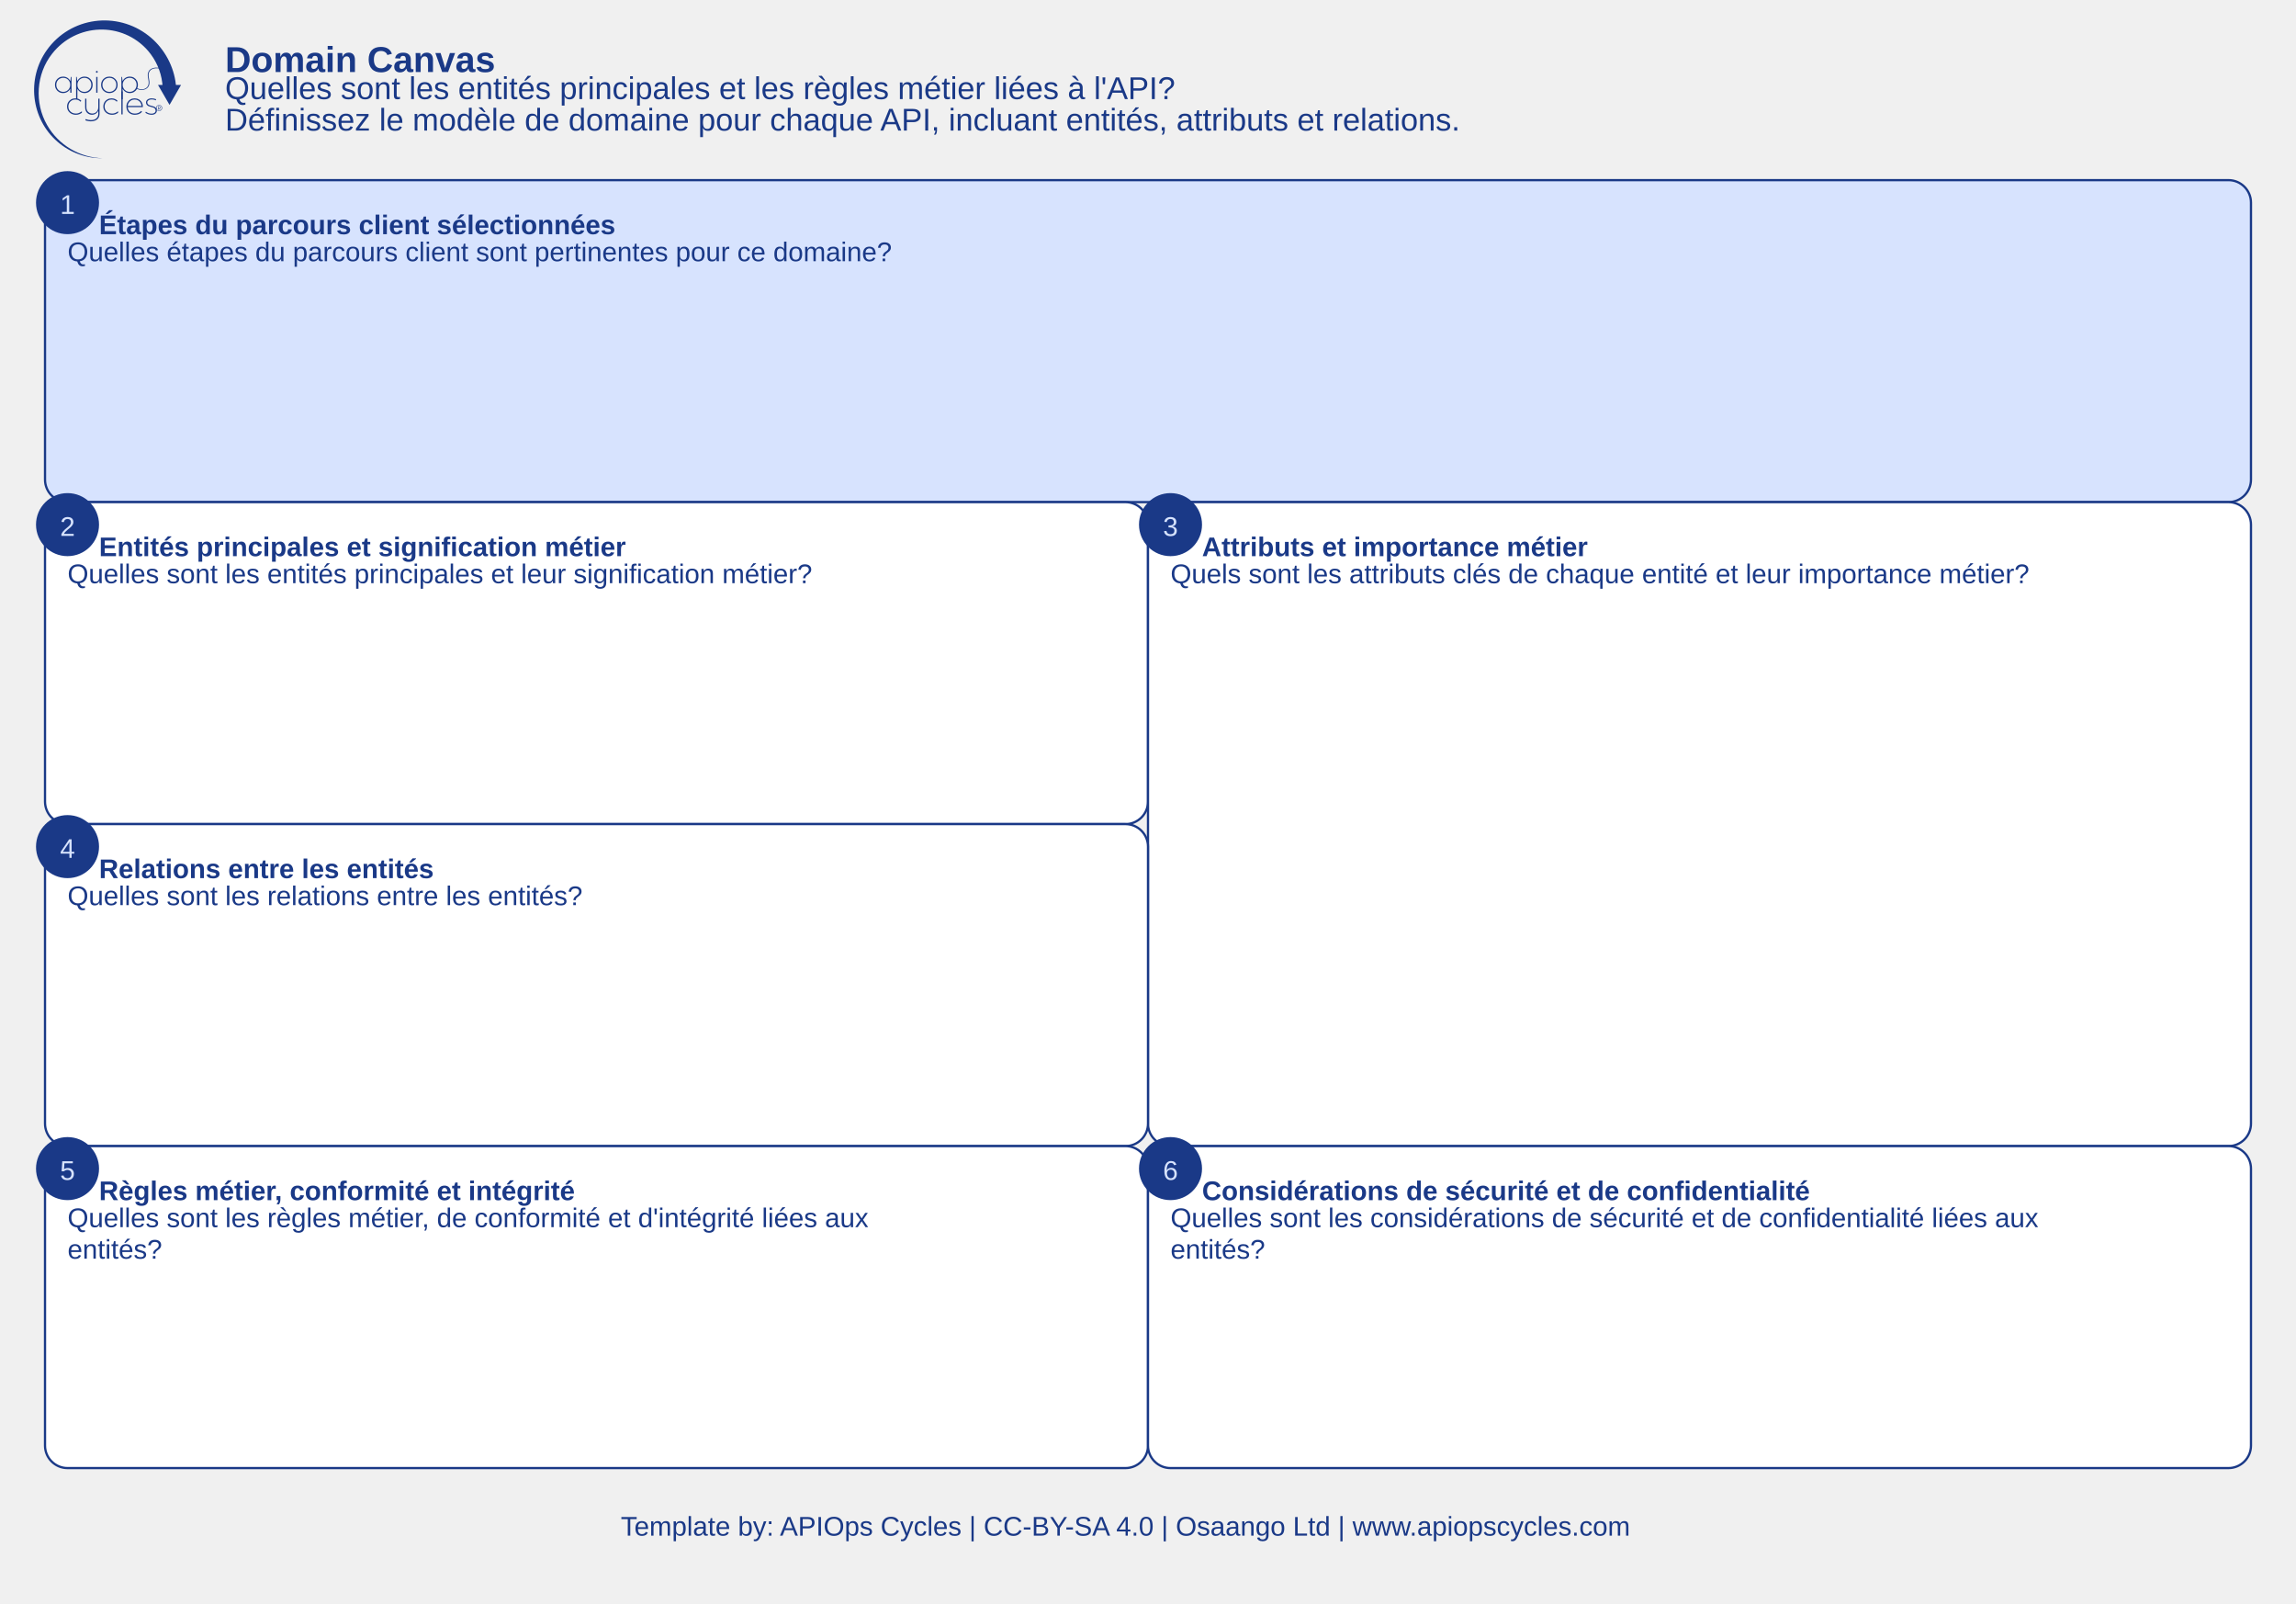
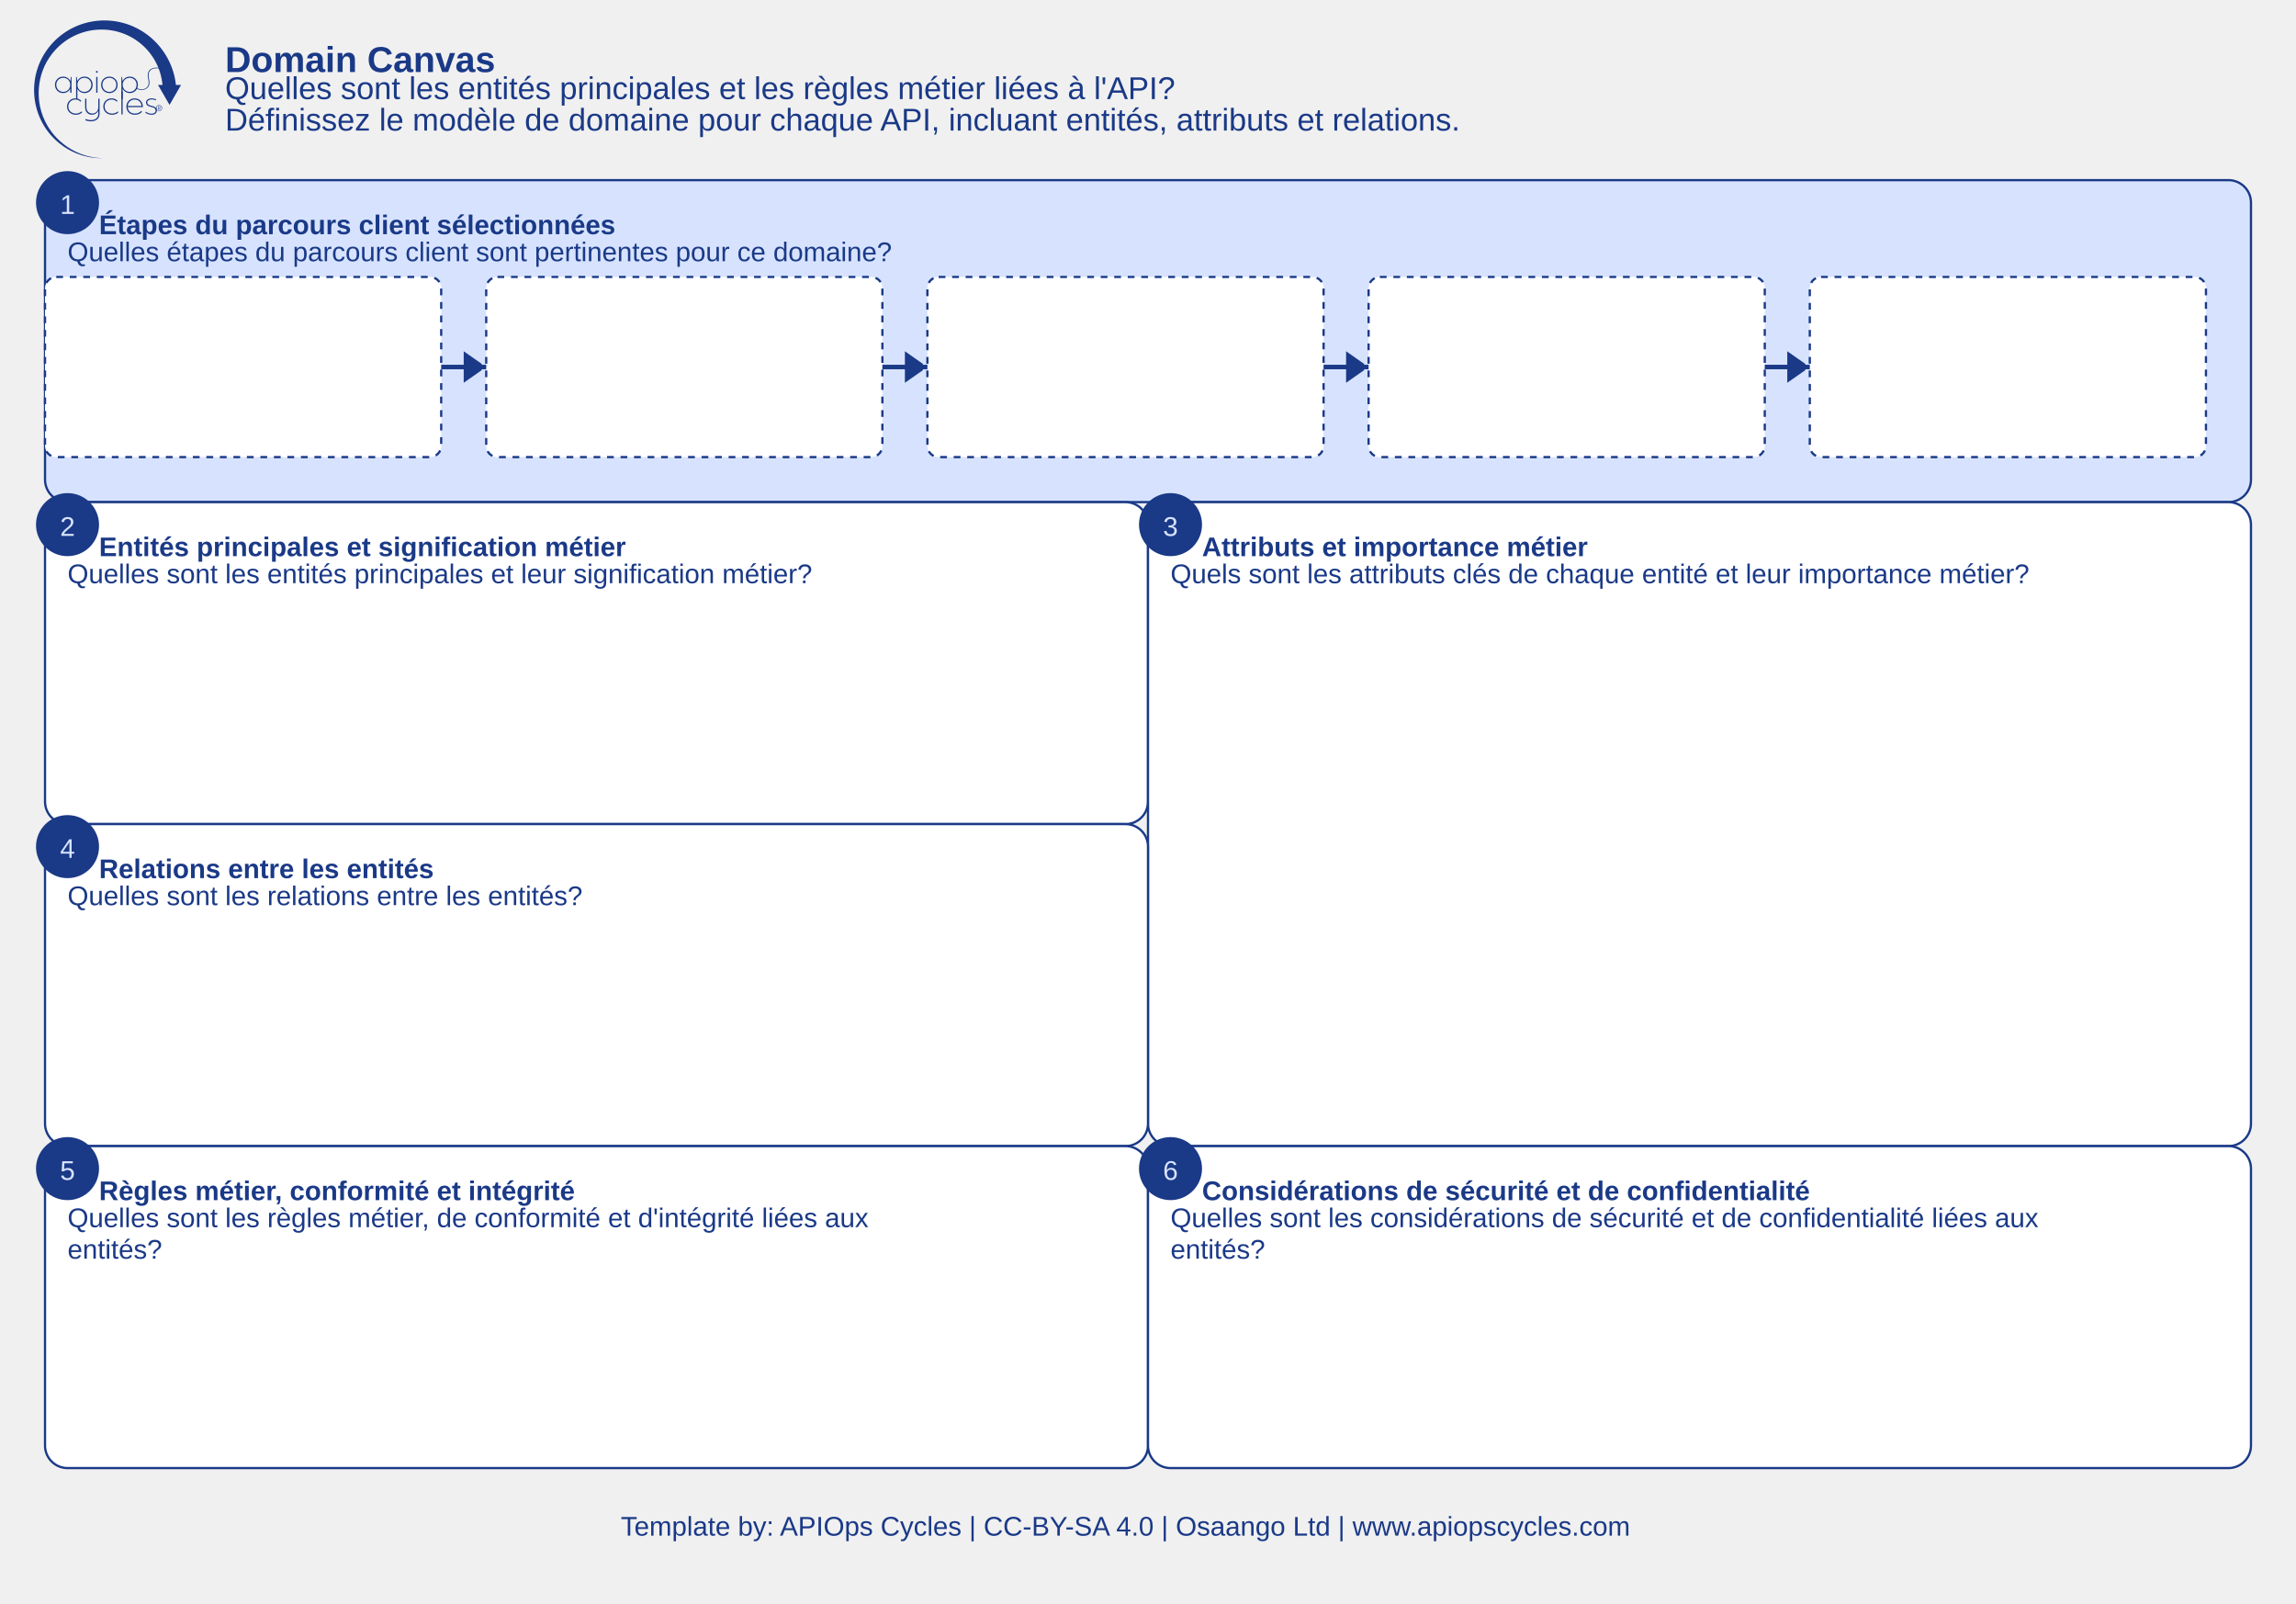
<svg xmlns="http://www.w3.org/2000/svg" width="1020" height="712" font-family="Arial, sans-serif" font-size="12" style="background-color: #f8fafc">
  <defs>
    <filter id="shadow">
      <feDropShadow dx="3" dy="3" stdDeviation="2" flood-color="rgba(0, 0, 0, 0.2)" />
    </filter>
  </defs>
  <g transform="translate(10, 5) scale(0.1,0.1)">
    <svg width="756" zoomAndPan="magnify" viewBox="0 0 567 567" height="756" preserveAspectRatio="xMidYMid meet" version="1.0" id="svg47">
      <defs id="defs5">
        <g id="g1" />
        <clipPath id="ecfbc6fc50">
          <path d="M 0.5 0 L 566.5 0 L 566.5 566 L 0.5 566 Z M 0.5 0 " clip-rule="nonzero" id="path1" />
        </clipPath>
        <clipPath id="4ee1efe14e">
          <path d="M 38 30 L 528.191 30 L 528.191 490 L 38 490 Z M 38 30 " clip-rule="nonzero" id="path2" />
        </clipPath>
        <clipPath id="631ef147b9">
          <path d="M 380 187 L 464 187 L 464 283 L 380 283 Z M 380 187 " clip-rule="nonzero" id="path3" />
        </clipPath>
        <clipPath id="dc9e064c61">
          <path d="M 463.609 187.988 L 458.23 287.418 L 379.734 283.168 L 385.113 183.742 Z M 463.609 187.988 " clip-rule="nonzero" id="path4" />
        </clipPath>
        <clipPath id="06f743e2a4">
          <path d="M 379.477 282.957 L 384.855 183.527 L 463.352 187.773 L 457.973 287.203 Z M 379.477 282.957 " clip-rule="nonzero" id="path5" />
        </clipPath>
      </defs>
      <g clip-path="url(#4ee1efe14e)" id="g8" style="fill:#1a3987;fill-opacity:1">
        <path fill="#ffffff" d="M 116.617 434.637 C 158.09 470.828 212.988 490.789 267.996 489.473 C 191.457 488.059 119.762 445.711 81.969 379.109 C 39.125 305.152 45.559 208.793 98.371 141.828 C 178.516 39.051 332.074 32.734 418.133 131.543 C 443.988 161.492 460.848 199.008 465.605 238.27 C 465.902 240.664 466.145 243.062 466.34 245.465 L 451.488 245.465 L 489.855 311.918 L 528.223 245.465 L 511.156 245.465 C 510.668 240.906 510.059 236.363 509.301 231.844 C 499.641 173.074 467.293 118.582 420.492 81.809 C 314.559 -1.688 159.801 18.852 81.219 129.086 C 13.043 224.371 27.914 357.969 116.617 434.637 " fill-opacity="1" fill-rule="nonzero" id="path8" style="fill:#1a3987;fill-opacity:1" />
      </g>
      <g fill="#ffffff" fill-opacity="1" id="g11" style="fill:#1a3987;fill-opacity:1">
        <g transform="translate(143.5886, 343.5815)" id="g10" style="fill:#1a3987;fill-opacity:1">
          <g id="g9" style="fill:#1a3987;fill-opacity:1">
            <path d="M 34.234 1.172 C 28.742 1.172 23.773 0.016 19.328 -2.297 C 14.879 -4.617 11.363 -7.844 8.781 -11.969 C 6.195 -16.094 4.906 -20.832 4.906 -26.188 C 4.906 -31.551 6.129 -36.273 8.578 -40.359 C 11.035 -44.453 14.32 -47.66 18.438 -49.984 C 22.562 -52.305 27.176 -53.469 32.281 -53.469 C 36.207 -53.469 39.938 -52.781 43.469 -51.406 C 47 -50.031 49.973 -47.938 52.391 -45.125 L 49.547 -42.391 C 47.516 -44.672 45.039 -46.43 42.125 -47.672 C 39.219 -48.922 35.938 -49.547 32.281 -49.547 C 28.031 -49.547 24.141 -48.562 20.609 -46.594 C 17.078 -44.633 14.281 -41.906 12.219 -38.406 C 10.156 -34.906 9.125 -30.832 9.125 -26.188 C 9.125 -21.613 10.234 -17.562 12.453 -14.031 C 14.68 -10.5 17.691 -7.734 21.484 -5.734 C 25.273 -3.742 29.523 -2.75 34.234 -2.75 C 38.098 -2.75 41.629 -3.453 44.828 -4.859 C 48.035 -6.266 51.176 -8.113 54.25 -10.406 L 54.25 -5.594 C 51.438 -3.438 48.363 -1.77 45.031 -0.594 C 41.695 0.582 38.098 1.172 34.234 1.172 Z M 34.234 1.172 " id="path9" style="fill:#1a3987;fill-opacity:1" />
          </g>
        </g>
      </g>
      <g fill="#ffffff" fill-opacity="1" id="g14" style="fill:#1a3987;fill-opacity:1">
        <g transform="translate(200.9774, 343.5815)" id="g13" style="fill:#1a3987;fill-opacity:1">
          <g id="g12" style="fill:#1a3987;fill-opacity:1">
            <path d="M 26.688 23.156 C 24.988 23.156 23.039 22.988 20.844 22.656 C 18.656 22.332 16.461 21.91 14.266 21.391 C 12.078 20.867 10.102 20.312 8.344 19.719 L 9.422 15.594 C 11.973 16.582 14.848 17.398 18.047 18.047 C 21.254 18.703 24.164 19.031 26.781 19.031 C 31.289 19.031 35.41 18.312 39.141 16.875 C 42.867 15.438 45.859 13.113 48.109 9.906 C 50.367 6.707 51.5 2.52 51.5 -2.656 L 51.5 -11.281 L 51.016 -11.281 C 49.055 -7.488 46.273 -4.461 42.672 -2.203 C 39.078 0.047 35.086 1.172 30.703 1.172 C 26.191 1.172 22.203 0.16 18.734 -1.859 C 15.273 -3.891 12.562 -6.77 10.594 -10.5 C 8.633 -14.227 7.656 -18.645 7.656 -23.75 L 7.656 -52.391 L 11.875 -52.391 L 11.875 -23.844 C 11.875 -19.52 12.723 -15.789 14.422 -12.656 C 16.117 -9.52 18.473 -7.098 21.484 -5.391 C 24.492 -3.691 27.895 -2.844 31.688 -2.844 C 35.352 -2.844 38.688 -3.738 41.688 -5.531 C 44.695 -7.332 47.082 -9.801 48.844 -12.938 C 50.613 -16.082 51.5 -19.719 51.5 -23.844 L 51.5 -52.391 L 55.719 -52.391 L 55.719 -2.656 C 55.719 3.301 54.395 8.191 51.75 12.016 C 49.102 15.848 45.586 18.66 41.203 20.453 C 36.816 22.254 31.977 23.156 26.688 23.156 Z M 26.688 23.156 " id="path11" style="fill:#1a3987;fill-opacity:1" />
          </g>
        </g>
      </g>
      <g fill="#ffffff" fill-opacity="1" id="g17" style="fill:#1a3987;fill-opacity:1">
        <g transform="translate(264.3502, 343.5815)" id="g16" style="fill:#1a3987;fill-opacity:1">
          <g id="g15" style="fill:#1a3987;fill-opacity:1">
            <path d="M 34.234 1.172 C 28.742 1.172 23.773 0.016 19.328 -2.297 C 14.879 -4.617 11.363 -7.844 8.781 -11.969 C 6.195 -16.094 4.906 -20.832 4.906 -26.188 C 4.906 -31.551 6.129 -36.273 8.578 -40.359 C 11.035 -44.453 14.32 -47.66 18.438 -49.984 C 22.562 -52.305 27.176 -53.469 32.281 -53.469 C 36.207 -53.469 39.938 -52.781 43.469 -51.406 C 47 -50.031 49.973 -47.938 52.391 -45.125 L 49.547 -42.391 C 47.516 -44.672 45.039 -46.43 42.125 -47.672 C 39.219 -48.922 35.938 -49.547 32.281 -49.547 C 28.031 -49.547 24.141 -48.562 20.609 -46.594 C 17.078 -44.633 14.281 -41.906 12.219 -38.406 C 10.156 -34.906 9.125 -30.832 9.125 -26.188 C 9.125 -21.613 10.234 -17.562 12.453 -14.031 C 14.68 -10.5 17.691 -7.734 21.484 -5.734 C 25.273 -3.742 29.523 -2.75 34.234 -2.75 C 38.098 -2.75 41.629 -3.453 44.828 -4.859 C 48.035 -6.266 51.176 -8.113 54.25 -10.406 L 54.25 -5.594 C 51.438 -3.438 48.363 -1.77 45.031 -0.594 C 41.695 0.582 38.098 1.172 34.234 1.172 Z M 34.234 1.172 " id="path14" style="fill:#1a3987;fill-opacity:1" />
          </g>
        </g>
      </g>
      <g fill="#ffffff" fill-opacity="1" id="g20" style="fill:#1a3987;fill-opacity:1">
        <g transform="translate(321.739, 343.5815)" id="g19" style="fill:#1a3987;fill-opacity:1">
          <g id="g18" style="fill:#1a3987;fill-opacity:1">
            <path d="M 7.656 0 L 7.656 -76.422 L 11.875 -76.422 L 11.875 0 Z M 7.656 0 " id="path17" style="fill:#1a3987;fill-opacity:1" />
          </g>
        </g>
      </g>
      <g fill="#ffffff" fill-opacity="1" id="g23" style="fill:#1a3987;fill-opacity:1">
        <g transform="translate(341.261, 343.5815)" id="g22" style="fill:#1a3987;fill-opacity:1">
          <g id="g21" style="fill:#1a3987;fill-opacity:1">
            <path d="M 33.266 1.172 C 27.566 1.172 22.594 0.016 18.344 -2.297 C 14.094 -4.617 10.789 -7.844 8.438 -11.969 C 6.082 -16.094 4.906 -20.832 4.906 -26.188 C 4.906 -31.551 6.129 -36.273 8.578 -40.359 C 11.035 -44.453 14.32 -47.66 18.438 -49.984 C 22.562 -52.305 27.176 -53.469 32.281 -53.469 C 37.383 -53.469 42.008 -52.305 46.156 -49.984 C 50.312 -47.66 53.598 -44.453 56.016 -40.359 C 58.441 -36.273 59.656 -31.551 59.656 -26.188 L 59.656 -24.328 L 9.219 -24.328 C 9.477 -20.078 10.641 -16.316 12.703 -13.047 C 14.766 -9.773 17.547 -7.238 21.047 -5.438 C 24.547 -3.645 28.617 -2.75 33.266 -2.75 C 37.316 -2.75 41.172 -3.5 44.828 -5 C 48.492 -6.508 51.602 -8.766 54.156 -11.766 L 56.906 -8.531 C 53.895 -5.133 50.328 -2.664 46.203 -1.125 C 42.086 0.406 37.773 1.172 33.266 1.172 Z M 9.219 -28.156 L 55.328 -28.156 C 55.066 -32.406 53.875 -36.133 51.75 -39.344 C 49.625 -42.551 46.875 -45.051 43.5 -46.844 C 40.133 -48.645 36.395 -49.547 32.281 -49.547 C 28.219 -49.547 24.504 -48.645 21.141 -46.844 C 17.773 -45.051 15.031 -42.551 12.906 -39.344 C 10.781 -36.133 9.551 -32.406 9.219 -28.156 Z M 9.219 -28.156 " id="path20" style="fill:#1a3987;fill-opacity:1" />
          </g>
        </g>
      </g>
      <g fill="#ffffff" fill-opacity="1" id="g26" style="fill:#1a3987;fill-opacity:1">
        <g transform="translate(405.8111, 343.5815)" id="g25" style="fill:#1a3987;fill-opacity:1">
          <g id="g24" style="fill:#1a3987;fill-opacity:1">
            <path d="M 24.328 1.172 C 20.211 1.172 16.367 0.52 12.797 -0.781 C 9.234 -2.094 6.145 -3.695 3.531 -5.594 L 5.203 -9.031 C 7.492 -7.195 10.27 -5.641 13.531 -4.359 C 16.801 -3.086 20.336 -2.453 24.141 -2.453 C 28.316 -2.453 31.613 -3.383 34.031 -5.25 C 36.457 -7.113 37.672 -9.516 37.672 -12.453 C 37.672 -15.535 36.656 -18.07 34.625 -20.062 C 32.602 -22.062 28.711 -23.648 22.953 -24.828 C 16.68 -26.129 12.234 -28.07 9.609 -30.656 C 6.992 -33.238 5.688 -36.426 5.688 -40.219 C 5.688 -42.645 6.453 -44.852 7.984 -46.844 C 9.523 -48.844 11.672 -50.445 14.422 -51.656 C 17.172 -52.863 20.375 -53.469 24.031 -53.469 C 27.102 -53.469 29.832 -53.207 32.219 -52.688 C 34.613 -52.164 36.859 -51.508 38.953 -50.719 L 38.953 -46.797 C 36.984 -47.648 34.77 -48.367 32.312 -48.953 C 29.863 -49.547 27.07 -49.844 23.938 -49.844 C 19.75 -49.844 16.363 -48.895 13.781 -47 C 11.195 -45.102 9.906 -42.844 9.906 -40.219 C 9.906 -38.457 10.312 -36.836 11.125 -35.359 C 11.945 -33.891 13.406 -32.582 15.5 -31.438 C 17.594 -30.301 20.602 -29.305 24.531 -28.453 C 30.938 -27.078 35.43 -25.098 38.016 -22.516 C 40.598 -19.93 41.891 -16.613 41.891 -12.562 C 41.891 -8.633 40.301 -5.363 37.125 -2.75 C 33.957 -0.133 29.691 1.172 24.328 1.172 Z M 24.328 1.172 " id="path23" style="fill:#1a3987;fill-opacity:1" />
          </g>
        </g>
      </g>
      <g fill="#ffffff" fill-opacity="1" id="g29" style="fill:#1a3987;fill-opacity:1">
        <g transform="translate(103.1736,271.3029)" id="g28" style="fill:#1a3987;fill-opacity:1">
          <g id="g27" style="fill:#1a3987;fill-opacity:1">
            <path d="m 31.969,1.188 c -4.98,0 -9.508,-1.164 -13.578,-3.484 -4.062,-2.332 -7.293,-5.566 -9.688,-9.703 -2.398,-4.133 -3.594,-8.891 -3.594,-14.266 0,-5.375 1.195,-10.109 3.594,-14.203 2.395,-4.102 5.625,-7.316 9.688,-9.641 4.07,-2.332 8.598,-3.5 13.578,-3.5 5.188,0 9.875,1.262 14.062,3.781 4.195,2.523 7.414,5.98 9.656,10.375 h 0.578 L 57.844,-52.531 h 2.266 V 0 H 55.875 V -12.297 H 55.281 C 52.988,-8.098 49.789,-4.801 45.688,-2.406 41.594,-0.008 37.02,1.188 31.969,1.188 Z M 32.562,-2.75 c 4.332,0 8.25,-1 11.75,-3 3.508,-2 6.297,-4.77 8.359,-8.312 2.07,-3.539 3.109,-7.609 3.109,-12.203 0,-4.656 -1.039,-8.738 -3.109,-12.25 -2.062,-3.508 -4.852,-6.242 -8.359,-8.203 -3.5,-1.969 -7.418,-2.953 -11.75,-2.953 -4.262,0 -8.148,0.984 -11.656,2.953 -3.512,1.961 -6.32,4.695 -8.422,8.203 -2.094,3.512 -3.141,7.594 -3.141,12.25 0,4.594 1.031,8.664 3.094,12.203 2.07,3.543 4.879,6.312 8.422,8.312 3.539,2 7.441,3 11.703,3 z m 0,0" id="path26" style="fill:#1a3987;fill-opacity:1" />
          </g>
        </g>
      </g>
      <g fill="#ffffff" fill-opacity="1" id="g32" style="fill:#1a3987;fill-opacity:1">
        <g transform="translate(170.9521,271.3029)" id="g31" style="fill:#1a3987;fill-opacity:1">
          <g id="g30" style="fill:#1a3987;fill-opacity:1">
            <path d="M 7.672,21.734 V -52.531 H 9.938 l 1.578,13.078 H 12 c 2.289,-4.395 5.535,-7.852 9.734,-10.375 4.195,-2.52 8.891,-3.781 14.078,-3.781 4.977,0 9.5,1.168 13.562,3.5 4.07,2.324 7.305,5.539 9.703,9.641 2.395,4.094 3.594,8.828 3.594,14.203 0,5.375 -1.199,10.133 -3.594,14.266 C 56.68,-7.863 53.445,-4.629 49.375,-2.297 45.312,0.023 40.789,1.188 35.812,1.188 30.82,1.188 26.258,-0.008 22.125,-2.406 18,-4.801 14.789,-8.066 12.5,-12.203 h -0.594 v 33.938 z M 35.219,-2.75 c 4.258,0 8.145,-1 11.656,-3 3.508,-2 6.297,-4.77 8.359,-8.312 2.07,-3.539 3.109,-7.609 3.109,-12.203 0,-4.656 -1.039,-8.738 -3.109,-12.25 -2.062,-3.508 -4.852,-6.242 -8.359,-8.203 -3.512,-1.969 -7.398,-2.953 -11.656,-2.953 -4.262,0 -8.164,0.984 -11.703,2.953 -3.543,1.961 -6.352,4.695 -8.422,8.203 -2.062,3.512 -3.094,7.594 -3.094,12.25 0,4.594 1.031,8.664 3.094,12.203 2.07,3.543 4.879,6.312 8.422,8.312 3.539,2 7.441,3 11.703,3 z m 0,0" id="path29" style="fill:#1a3987;fill-opacity:1" />
          </g>
        </g>
      </g>
      <g fill="#ffffff" fill-opacity="1" id="g35" style="fill:#1a3987;fill-opacity:1">
        <g transform="translate(238.2387, 271.3029)" id="g34" style="fill:#1a3987;fill-opacity:1">
          <g id="g33" style="fill:#1a3987;fill-opacity:1">
            <path d="M 9.438 -66.406 C 8.594 -66.406 7.859 -66.711 7.234 -67.328 C 6.609 -67.953 6.297 -68.691 6.297 -69.547 C 6.297 -70.398 6.609 -71.117 7.234 -71.703 C 7.859 -72.297 8.594 -72.594 9.438 -72.594 C 10.289 -72.594 11.016 -72.297 11.609 -71.703 C 12.203 -71.117 12.5 -70.398 12.5 -69.547 C 12.5 -68.691 12.203 -67.953 11.609 -67.328 C 11.016 -66.711 10.289 -66.406 9.438 -66.406 Z M 7.281 0 L 7.281 -52.531 L 11.609 -52.531 L 11.609 0 Z M 7.281 0 " id="path32" style="fill:#1a3987;fill-opacity:1" />
          </g>
        </g>
      </g>
      <g fill="#ffffff" fill-opacity="1" id="g38" style="fill:#1a3987;fill-opacity:1">
        <g transform="translate(257.0278,271.3029)" id="g37" style="fill:#1a3987;fill-opacity:1">
          <g id="g36" style="fill:#1a3987;fill-opacity:1">
            <path d="m 32.359,1.188 c -5.117,0 -9.742,-1.164 -13.875,-3.484 -4.125,-2.332 -7.418,-5.566 -9.875,-9.703 -2.461,-4.133 -3.688,-8.891 -3.688,-14.266 0,-5.375 1.227,-10.109 3.688,-14.203 2.457,-4.102 5.75,-7.316 9.875,-9.641 4.133,-2.332 8.758,-3.5 13.875,-3.5 5.113,0 9.738,1.168 13.875,3.5 4.133,2.324 7.43,5.539 9.891,9.641 2.457,4.094 3.688,8.828 3.688,14.203 0,5.375 -1.23,10.133 -3.688,14.266 -2.461,4.137 -5.758,7.371 -9.891,9.703 -4.137,2.32 -8.762,3.484 -13.875,3.484 z m 0,-3.938 c 4.332,0 8.254,-1 11.766,-3 3.508,-2 6.297,-4.77 8.359,-8.312 2.062,-3.539 3.094,-7.609 3.094,-12.203 0,-4.656 -1.031,-8.738 -3.094,-12.25 -2.062,-3.508 -4.852,-6.242 -8.359,-8.203 -3.512,-1.969 -7.434,-2.953 -11.766,-2.953 -4.262,0 -8.164,0.984 -11.703,2.953 -3.543,1.961 -6.344,4.695 -8.406,8.203 -2.062,3.512 -3.094,7.594 -3.094,12.25 0,4.594 1.031,8.664 3.094,12.203 2.062,3.543 4.863,6.312 8.406,8.312 3.539,2 7.441,3 11.703,3 z m 0,0" id="path35" style="fill:#1a3987;fill-opacity:1" />
          </g>
        </g>
      </g>
      <g fill="#ffffff" fill-opacity="1" id="g41" style="fill:#1a3987;fill-opacity:1">
        <g transform="translate(321.7568,271.3029)" id="g40" style="fill:#1a3987;fill-opacity:1">
          <g id="g39" style="fill:#1a3987;fill-opacity:1">
            <path d="M 7.672,21.734 V -52.531 H 9.938 l 1.578,13.078 H 12 c 2.289,-4.395 5.535,-7.852 9.734,-10.375 4.195,-2.52 8.891,-3.781 14.078,-3.781 4.977,0 9.5,1.168 13.562,3.5 4.07,2.324 7.305,5.539 9.703,9.641 2.395,4.094 3.594,8.828 3.594,14.203 0,5.375 -1.199,10.133 -3.594,14.266 C 56.68,-7.863 53.445,-4.629 49.375,-2.297 45.312,0.023 40.789,1.188 35.812,1.188 30.82,1.188 26.258,-0.008 22.125,-2.406 18,-4.801 14.789,-8.066 12.5,-12.203 h -0.594 v 33.938 z M 35.219,-2.75 c 4.258,0 8.145,-1 11.656,-3 3.508,-2 6.297,-4.77 8.359,-8.312 2.07,-3.539 3.109,-7.609 3.109,-12.203 0,-4.656 -1.039,-8.738 -3.109,-12.25 -2.062,-3.508 -4.852,-6.242 -8.359,-8.203 -3.512,-1.969 -7.398,-2.953 -11.656,-2.953 -4.262,0 -8.164,0.984 -11.703,2.953 -3.543,1.961 -6.352,4.695 -8.422,8.203 -2.062,3.512 -3.094,7.594 -3.094,12.25 0,4.594 1.031,8.664 3.094,12.203 2.07,3.543 4.879,6.312 8.422,8.312 3.539,2 7.441,3 11.703,3 z m 0,0" id="path38" style="fill:#1a3987;fill-opacity:1" />
          </g>
        </g>
      </g>
      <g fill="#ffffff" fill-opacity="1" id="g44" style="fill:#1a3987;fill-opacity:1">
        <g transform="translate(443.0016, 344.7426)" id="g43" style="fill:#1a3987;fill-opacity:1">
          <g id="g42" style="fill:#1a3987;fill-opacity:1">
            <path d="M 12.016 -12.578 C 10.18 -12.578 8.504 -13.008 6.984 -13.875 C 5.461 -14.75 4.242 -15.93 3.328 -17.422 C 2.41 -18.91 1.953 -20.602 1.953 -22.5 C 1.953 -24.426 2.41 -26.133 3.328 -27.625 C 4.242 -29.113 5.461 -30.289 6.984 -31.156 C 8.504 -32.031 10.18 -32.469 12.016 -32.469 C 13.879 -32.469 15.586 -32.031 17.141 -31.156 C 18.691 -30.289 19.926 -29.113 20.844 -27.625 C 21.758 -26.133 22.219 -24.426 22.219 -22.5 C 22.219 -20.602 21.758 -18.91 20.844 -17.422 C 19.926 -15.93 18.691 -14.75 17.141 -13.875 C 15.586 -13.008 13.879 -12.578 12.016 -12.578 Z M 12.016 -13.922 C 13.691 -13.922 15.172 -14.285 16.453 -15.016 C 17.742 -15.742 18.766 -16.754 19.516 -18.047 C 20.266 -19.336 20.641 -20.82 20.641 -22.5 C 20.641 -24.207 20.266 -25.703 19.516 -26.984 C 18.766 -28.273 17.742 -29.285 16.453 -30.016 C 15.172 -30.742 13.691 -31.109 12.016 -31.109 C 10.398 -31.109 8.957 -30.742 7.688 -30.016 C 6.414 -29.285 5.414 -28.273 4.688 -26.984 C 3.957 -25.703 3.594 -24.207 3.594 -22.5 C 3.594 -20.82 3.957 -19.336 4.688 -18.047 C 5.414 -16.754 6.414 -15.742 7.688 -15.016 C 8.957 -14.285 10.398 -13.922 12.016 -13.922 Z M 8.578 -16.859 L 8.578 -28.312 L 11.547 -28.312 C 13.285 -28.312 14.539 -27.879 15.312 -27.016 C 16.094 -26.148 16.484 -25.109 16.484 -23.891 C 16.484 -23.086 16.281 -22.352 15.875 -21.688 C 15.477 -21.02 14.875 -20.516 14.062 -20.172 L 16.484 -16.859 L 14.672 -16.859 L 12.578 -19.75 L 10.109 -19.75 L 10.109 -16.859 Z M 10.109 -20.906 L 11.453 -20.906 C 12.766 -20.906 13.664 -21.188 14.156 -21.75 C 14.656 -22.312 14.906 -23.023 14.906 -23.891 C 14.906 -24.797 14.656 -25.551 14.156 -26.156 C 13.664 -26.758 12.766 -27.062 11.453 -27.062 L 10.109 -27.062 Z M 10.109 -20.906 " id="path41" style="fill:#1a3987;fill-opacity:1" />
          </g>
        </g>
      </g>
      <g clip-path="url(#631ef147b9)" id="g47" transform="matrix(0.9917124,0,0,0.7826673,3.840058,40.77719)" style="fill:#1a3987;fill-opacity:1">
        <g clip-path="url(#dc9e064c61)" id="g46" style="fill:#1a3987;fill-opacity:1">
          <g clip-path="url(#06f743e2a4)" id="g45" style="fill:#1a3987;fill-opacity:1">
            <path fill="#ffffff" d="m 380.312,275.602 c -0.469,0.598 -0.363,1.461 0.23,1.93 5.379,4.219 12.348,6.117 19.121,5.199 6.773,-0.918 12.988,-4.594 17.051,-10.094 4.625,-6.254 6.59,-14.914 5.836,-25.734 -0.27,-3.887 -0.832,-7.789 -1.375,-11.559 -0.668,-4.652 -1.359,-9.465 -1.492,-14.203 -0.188,-6.918 0.91,-16.555 7.211,-23.152 3.93,-4.113 9.719,-6.754 16.297,-7.43 5.484,-0.566 11.523,0.164 18.465,2.23 0.727,0.215 1.492,-0.199 1.707,-0.926 0.031,-0.105 0.051,-0.211 0.059,-0.32 0.031,-0.617 -0.359,-1.203 -0.98,-1.387 -7.297,-2.172 -13.684,-2.934 -19.531,-2.332 -7.23,0.746 -13.621,3.68 -18,8.266 -6.957,7.281 -8.176,17.684 -7.973,25.129 0.133,4.895 0.84,9.785 1.52,14.516 0.535,3.723 1.09,7.57 1.352,11.359 0.707,10.148 -1.078,18.195 -5.301,23.91 -3.57,4.832 -9.258,8.199 -15.211,9.004 -5.953,0.805 -12.328,-0.93 -17.055,-4.637 -0.598,-0.469 -1.461,-0.367 -1.93,0.23 z m 0,0" fill-opacity="1" fill-rule="nonzero" id="path44" style="fill:#1a3987;fill-opacity:1" />
          </g>
        </g>
      </g>
    </svg>
  </g>
  <text x="100" y="32" text-anchor="start" font-family="Arial, sans-serif" font-size="16" fill="#1a3987" font-weight="bold">
    <tspan>Domain Canvas</tspan>
  </text>
  <text x="100" y="44" text-anchor="start" font-family="Arial, sans-serif" font-size="14" fill="#1a3987">
    <tspan>Quelles sont les entités principales et les règles métier liées à l'API?</tspan>
  </text>
  <text x="100" y="58" text-anchor="start" font-family="Arial, sans-serif" font-size="14" fill="#1a3987">
    <tspan>Définissez le modèle de domaine pour chaque API, incluant entités, attributs et relations.</tspan>
  </text>
+   <defs>
+     <marker id="journey-arrowhead" markerWidth="4" markerHeight="7" refX="5" refY="3.5" orient="auto">
+       <polygon points="0 0, 5 3.5, 0 7" fill="#1a3987" />
+     </marker>
+   </defs>
  <rect x="20" y="80" width="980" height="143" fill="#d7e3fe" stroke="#1a3987" rx="10" ry="10" />
+   <g class="cc-journey-steps">
+     <rect x="20" y="123" width="176" height="80" fill="#fff" stroke="#1a3987" stroke-width="1" stroke-dasharray="3" rx="5" ry="5" />
+     <rect x="216" y="123" width="176" height="80" fill="#fff" stroke="#1a3987" stroke-width="1" stroke-dasharray="3" rx="5" ry="5" />
+     <rect x="412" y="123" width="176" height="80" fill="#fff" stroke="#1a3987" stroke-width="1" stroke-dasharray="3" rx="5" ry="5" />
+     <rect x="608" y="123" width="176" height="80" fill="#fff" stroke="#1a3987" stroke-width="1" stroke-dasharray="3" rx="5" ry="5" />
+     <rect x="804" y="123" width="176" height="80" fill="#fff" stroke="#1a3987" stroke-width="1" stroke-dasharray="3" rx="5" ry="5" />
+     <line x1="196" y1="163" x2="216" y2="163" stroke="#1a3987" stroke-width="2" marker-end="url(#journey-arrowhead)" />
+     <line x1="392" y1="163" x2="412" y2="163" stroke="#1a3987" stroke-width="2" marker-end="url(#journey-arrowhead)" />
+     <line x1="588" y1="163" x2="608" y2="163" stroke="#1a3987" stroke-width="2" marker-end="url(#journey-arrowhead)" />
+     <line x1="784" y1="163" x2="804" y2="163" stroke="#1a3987" stroke-width="2" marker-end="url(#journey-arrowhead)" />
+   </g>
  <circle cx="30" cy="90" r="14" fill="#1a3987" />
  <text x="30" y="95" text-anchor="middle" font-family="Arial, sans-serif" font-size="12" fill="#d7e3fe">1</text>
  <text x="44" y="104" text-anchor="start" font-family="Arial, sans-serif" font-size="12" fill="#1a3987" font-weight="bold">
    <tspan>Étapes du parcours client sélectionnées</tspan>
  </text>
  <text x="30" y="116" text-anchor="start" font-family="Arial, sans-serif" font-size="12" fill="#1a3987">
    <tspan>Quelles étapes du parcours client sont pertinentes pour ce domaine?</tspan>
  </text>
  <rect x="20" y="223" width="490" height="143" fill="#ffffff" stroke="#1a3987" rx="10" ry="10" />
  <circle cx="30" cy="233" r="14" fill="#1a3987" />
  <text x="30" y="238" text-anchor="middle" font-family="Arial, sans-serif" font-size="12" fill="#d7e3fe">2</text>
  <text x="44" y="247" text-anchor="start" font-family="Arial, sans-serif" font-size="12" fill="#1a3987" font-weight="bold">
    <tspan>Entités principales et signification métier</tspan>
  </text>
  <text x="30" y="259" text-anchor="start" font-family="Arial, sans-serif" font-size="12" fill="#1a3987">
    <tspan>Quelles sont les entités principales et leur signification métier?</tspan>
  </text>
  <rect x="510" y="223" width="490" height="286" fill="#ffffff" stroke="#1a3987" rx="10" ry="10" />
  <circle cx="520" cy="233" r="14" fill="#1a3987" />
  <text x="520" y="238" text-anchor="middle" font-family="Arial, sans-serif" font-size="12" fill="#d7e3fe">3</text>
  <text x="534" y="247" text-anchor="start" font-family="Arial, sans-serif" font-size="12" fill="#1a3987" font-weight="bold">
    <tspan>Attributs et importance métier</tspan>
  </text>
  <text x="520" y="259" text-anchor="start" font-family="Arial, sans-serif" font-size="12" fill="#1a3987">
    <tspan>Quels sont les attributs clés de chaque entité et leur importance métier?</tspan>
  </text>
  <rect x="20" y="366" width="490" height="143" fill="#ffffff" stroke="#1a3987" rx="10" ry="10" />
  <circle cx="30" cy="376" r="14" fill="#1a3987" />
  <text x="30" y="381" text-anchor="middle" font-family="Arial, sans-serif" font-size="12" fill="#d7e3fe">4</text>
  <text x="44" y="390" text-anchor="start" font-family="Arial, sans-serif" font-size="12" fill="#1a3987" font-weight="bold">
    <tspan>Relations entre les entités</tspan>
  </text>
  <text x="30" y="402" text-anchor="start" font-family="Arial, sans-serif" font-size="12" fill="#1a3987">
    <tspan>Quelles sont les relations entre les entités?</tspan>
  </text>
  <rect x="20" y="509" width="490" height="143" fill="#ffffff" stroke="#1a3987" rx="10" ry="10" />
  <circle cx="30" cy="519" r="14" fill="#1a3987" />
  <text x="30" y="524" text-anchor="middle" font-family="Arial, sans-serif" font-size="12" fill="#d7e3fe">5</text>
  <text x="44" y="533" text-anchor="start" font-family="Arial, sans-serif" font-size="12" fill="#1a3987" font-weight="bold">
    <tspan>Règles métier, conformité et intégrité</tspan>
  </text>
  <text x="30" y="545" text-anchor="start" font-family="Arial, sans-serif" font-size="12" fill="#1a3987">
    <tspan>Quelles sont les règles métier, de conformité et d'intégrité liées aux</tspan>
    <tspan x="30" dy="14">entités?</tspan>
  </text>
  <rect x="510" y="509" width="490" height="143" fill="#ffffff" stroke="#1a3987" rx="10" ry="10" />
  <circle cx="520" cy="519" r="14" fill="#1a3987" />
  <text x="520" y="524" text-anchor="middle" font-family="Arial, sans-serif" font-size="12" fill="#d7e3fe">6</text>
  <text x="534" y="533" text-anchor="start" font-family="Arial, sans-serif" font-size="12" fill="#1a3987" font-weight="bold">
    <tspan>Considérations de sécurité et de confidentialité</tspan>
  </text>
  <text x="520" y="545" text-anchor="start" font-family="Arial, sans-serif" font-size="12" fill="#1a3987">
    <tspan>Quelles sont les considérations de sécurité et de confidentialité liées aux</tspan>
    <tspan x="520" dy="14">entités?</tspan>
  </text>
  <text class="footer" x="500" y="682" text-anchor="middle" font-family="Arial, sans-serif" font-size="12" fill="#1a3987">Template by: APIOps Cycles | CC-BY-SA 4.0 | Osaango Ltd | <a href="http://www.apiopscycles.com" target="_blank">www.apiopscycles.com</a>
  </text>
</svg>
